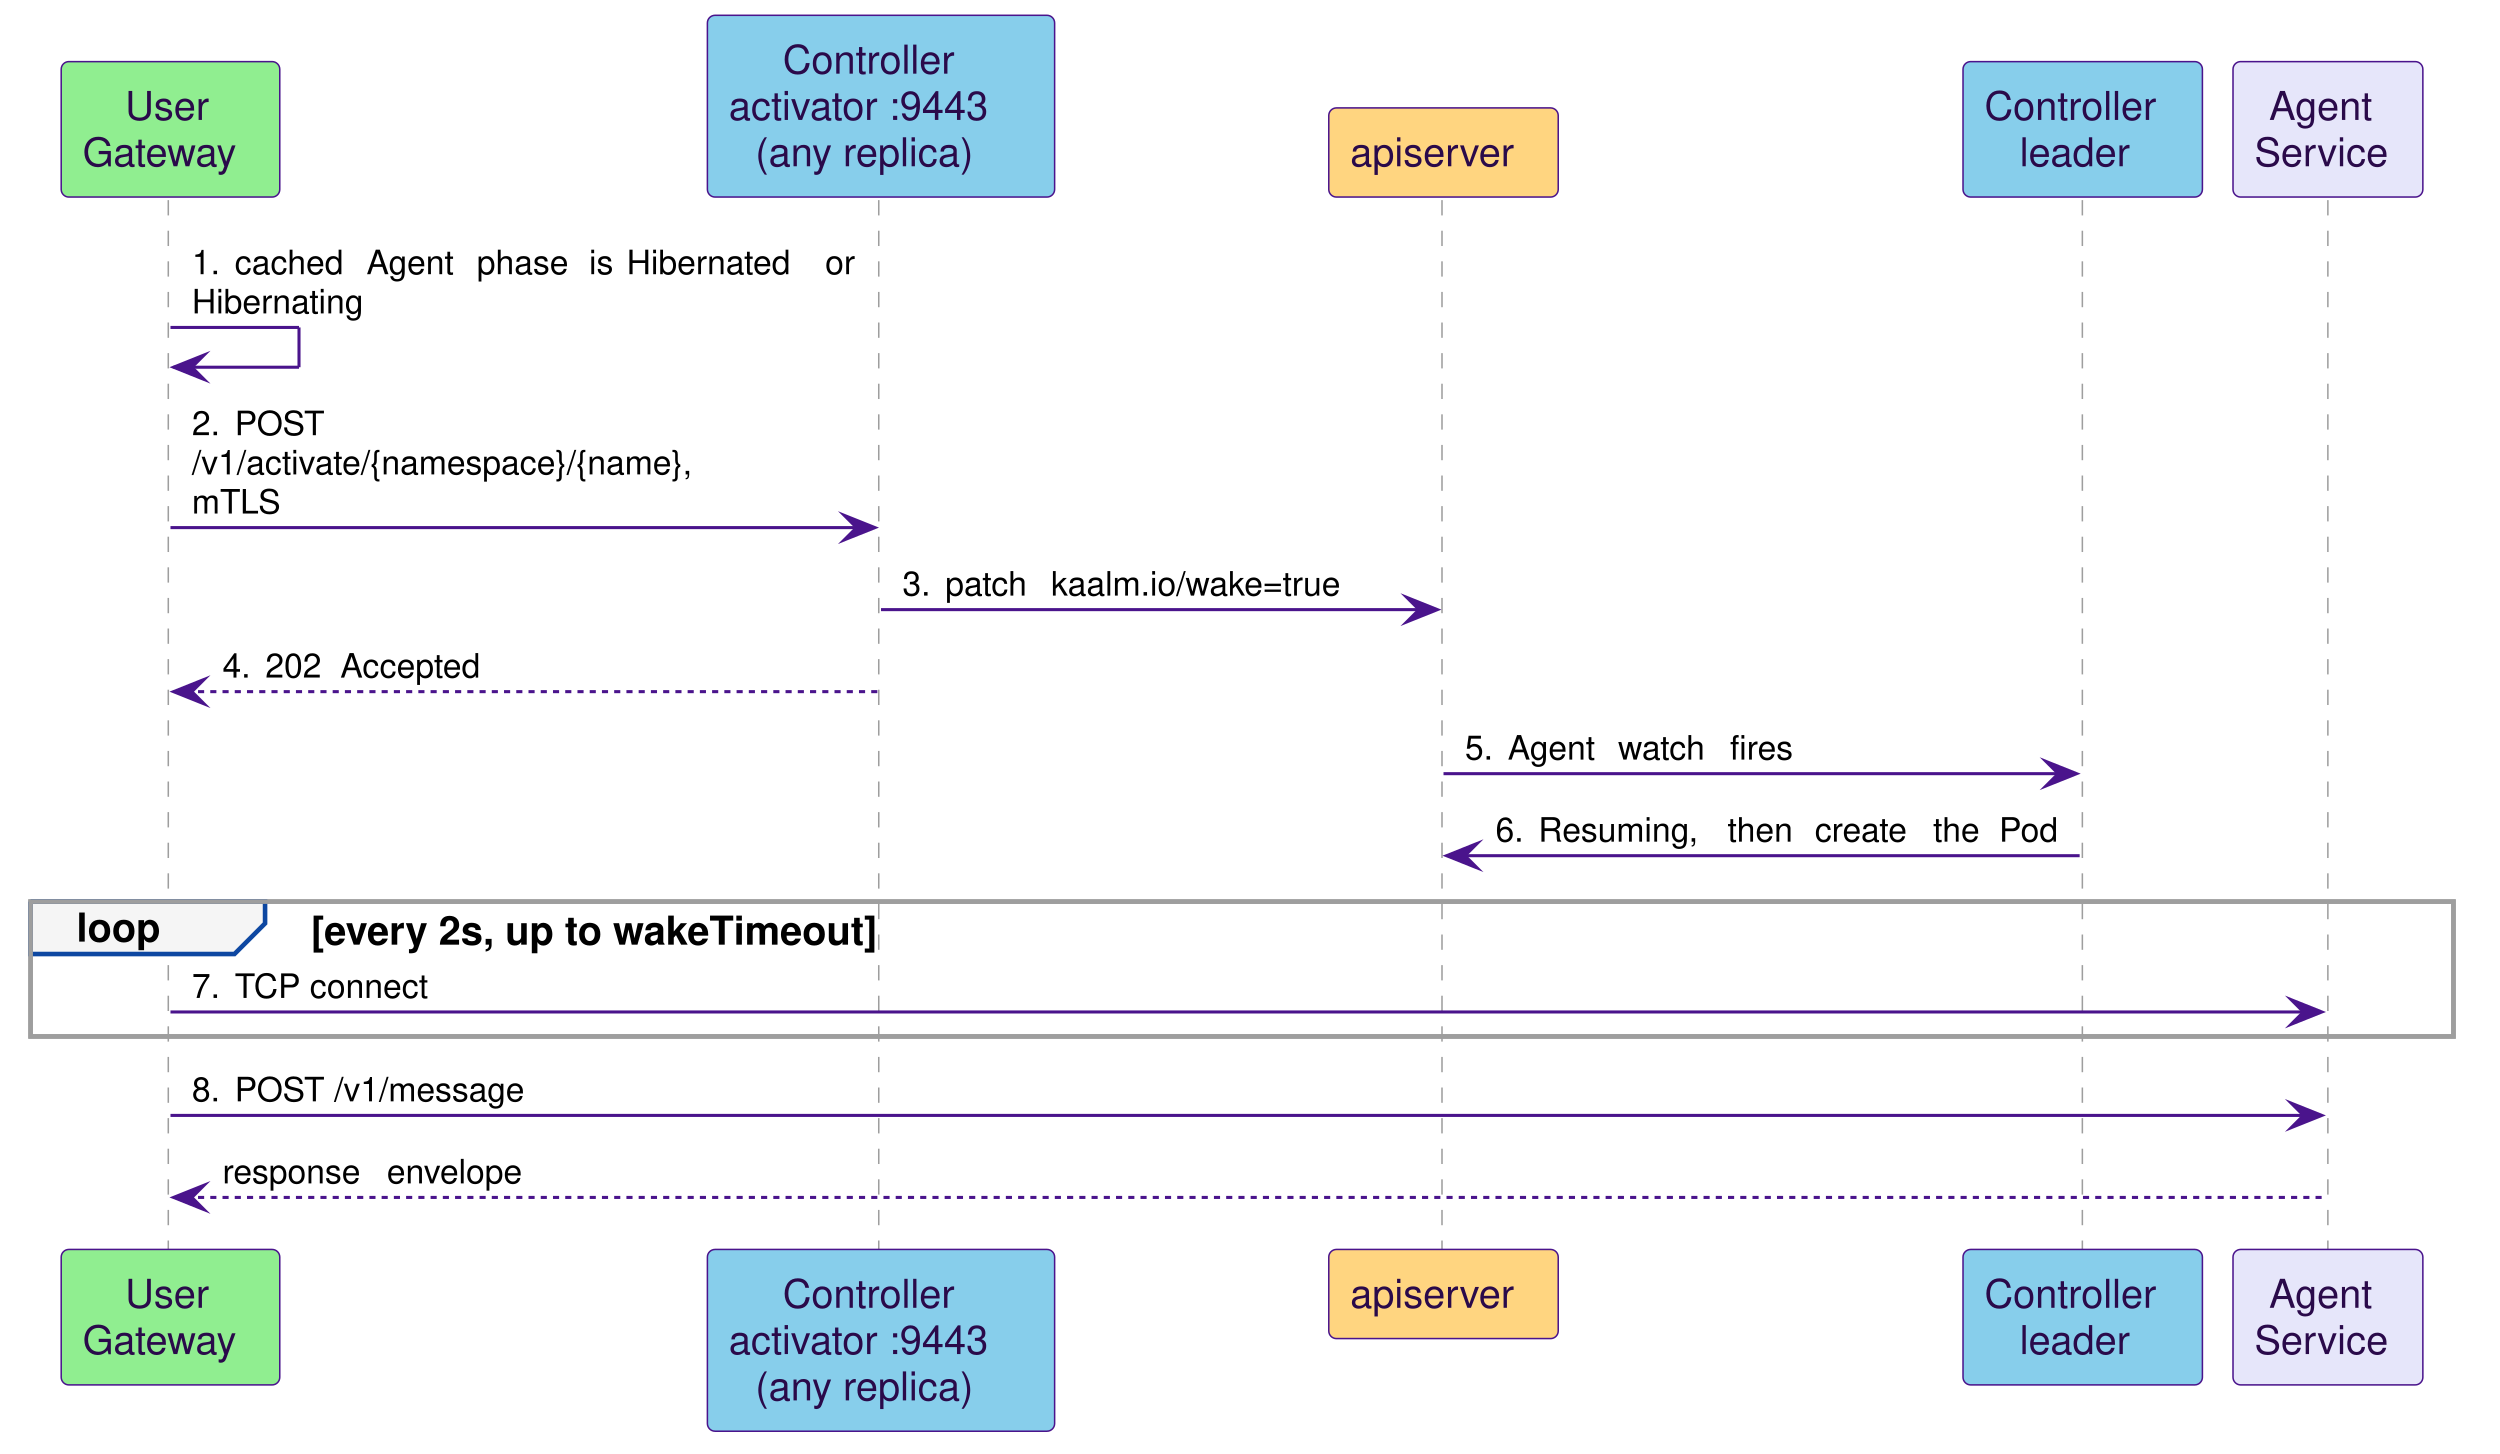
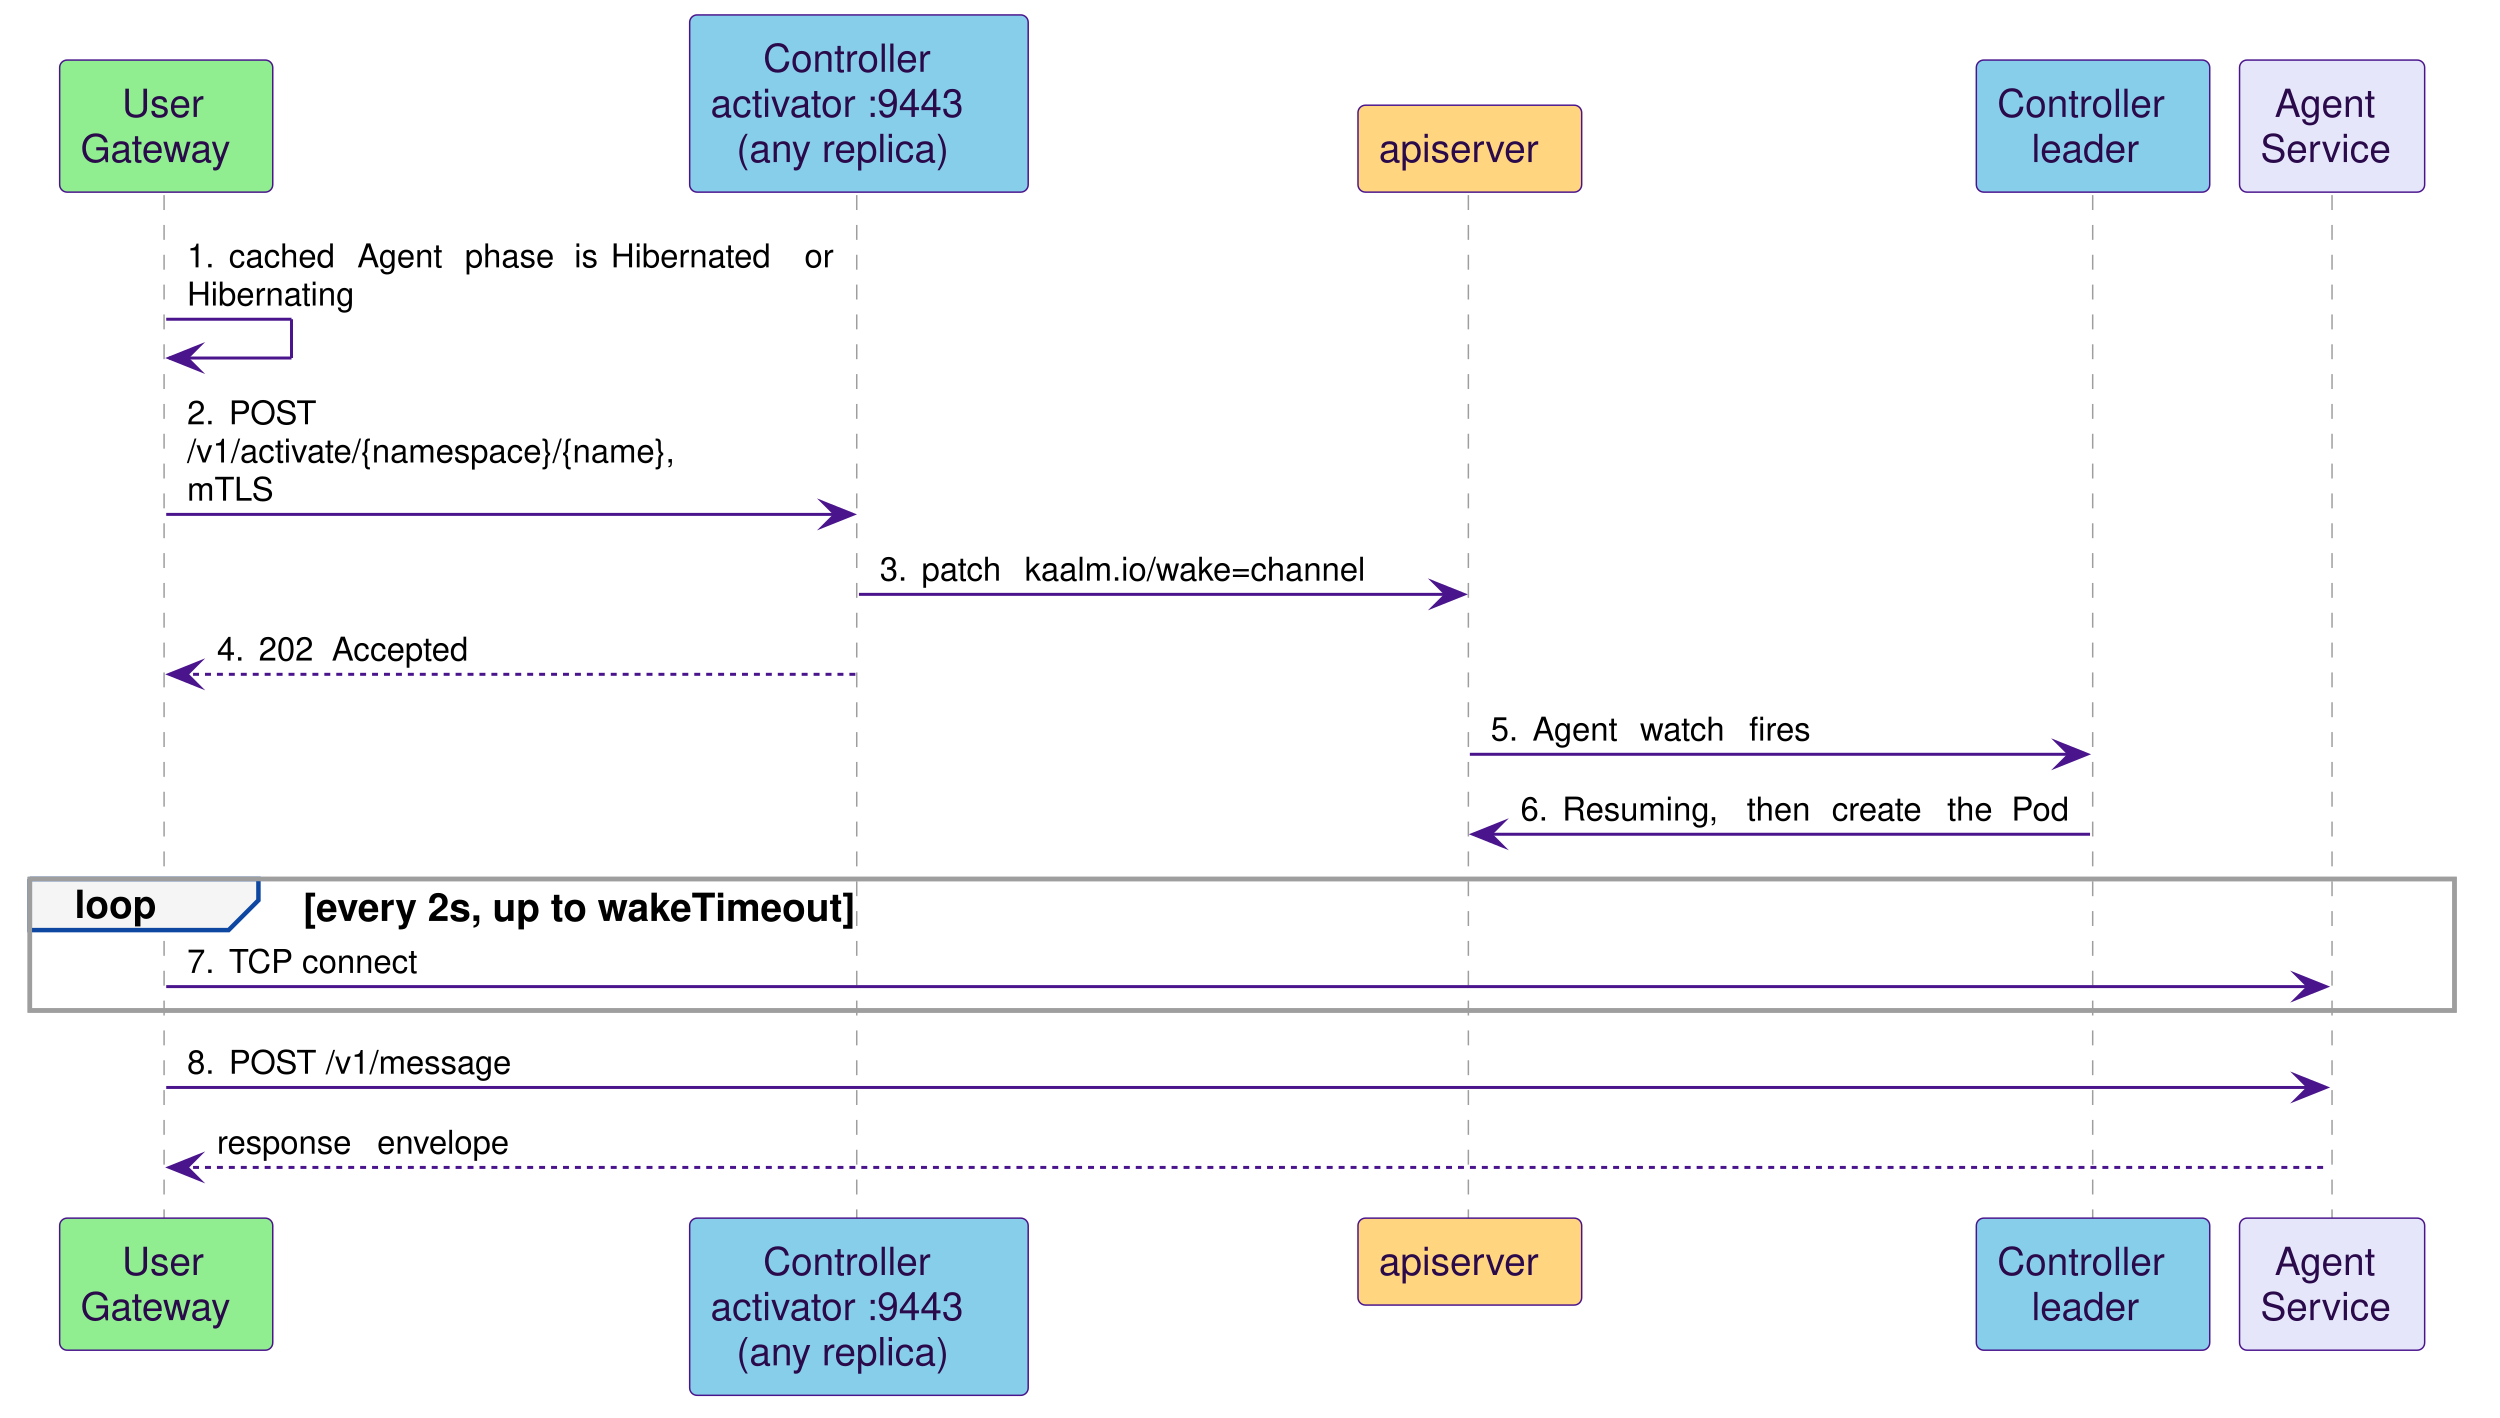
- <svg xmlns="http://www.w3.org/2000/svg" contentStyleType="text/css" data-diagram-type="SEQUENCE" height="475px" preserveAspectRatio="none" style="width:817px;height:475px;" version="1.1" viewBox="0 0 817 475" width="817px" zoomAndPan="magnify">
+ <svg xmlns="http://www.w3.org/2000/svg" contentStyleType="text/css" data-diagram-type="SEQUENCE" height="475px" preserveAspectRatio="none" style="width:838px;height:475px;" version="1.1" viewBox="0 0 838 475" width="838px" zoomAndPan="magnify">
  <defs />
  <g>
-     <rect fill="none" height="44.07" style="stroke:#9E9E9E;stroke-width:1.5;" width="791.793" x="10" y="294.641" />
+     <rect fill="none" height="44.07" style="stroke:#9E9E9E;stroke-width:1.5;" width="812.745" x="10" y="294.641" />
    <g class="participant-lifeline" data-entity-uid="part1" data-qualified-name="gw" data-source-line="6" id="part1-lifeline">
      <g>
        <rect fill="#000000" fill-opacity="0" height="343.922" width="8" x="51.714" y="65.398" />
        <line style="stroke:#9E9E9E;stroke-width:0.5;stroke-dasharray:5,5;" x1="55" x2="55" y1="65.398" y2="409.32" />
      </g>
    </g>
    <g class="participant-lifeline" data-entity-uid="part2" data-qualified-name="ctrl" data-source-line="7" id="part2-lifeline">
      <g>
        <rect fill="#000000" fill-opacity="0" height="343.922" width="8" x="283.914" y="65.398" />
        <line style="stroke:#9E9E9E;stroke-width:0.5;stroke-dasharray:5,5;" x1="287.177" x2="287.177" y1="65.398" y2="409.32" />
      </g>
    </g>
    <g class="participant-lifeline" data-entity-uid="part3" data-qualified-name="api" data-source-line="8" id="part3-lifeline">
      <g>
-         <rect fill="#000000" fill-opacity="0" height="343.922" width="8" x="467.737" y="65.398" />
-         <line style="stroke:#9E9E9E;stroke-width:0.5;stroke-dasharray:5,5;" x1="471.246" x2="471.246" y1="65.398" y2="409.32" />
+         <rect fill="#000000" fill-opacity="0" height="343.922" width="8" x="488.689" y="65.398" />
+         <line style="stroke:#9E9E9E;stroke-width:0.5;stroke-dasharray:5,5;" x1="492.198" x2="492.198" y1="65.398" y2="409.32" />
      </g>
    </g>
    <g class="participant-lifeline" data-entity-uid="part4" data-qualified-name="leader" data-source-line="9" id="part4-lifeline">
      <g>
-         <rect fill="#000000" fill-opacity="0" height="343.922" width="8" x="676.631" y="65.398" />
-         <line style="stroke:#9E9E9E;stroke-width:0.5;stroke-dasharray:5,5;" x1="680.515" x2="680.515" y1="65.398" y2="409.32" />
+         <rect fill="#000000" fill-opacity="0" height="343.922" width="8" x="697.584" y="65.398" />
+         <line style="stroke:#9E9E9E;stroke-width:0.5;stroke-dasharray:5,5;" x1="701.468" x2="701.468" y1="65.398" y2="409.32" />
      </g>
    </g>
    <g class="participant-lifeline" data-entity-uid="part5" data-qualified-name="agent" data-source-line="10" id="part5-lifeline">
      <g>
-         <rect fill="#000000" fill-opacity="0" height="343.922" width="8" x="756.77" y="65.398" />
-         <line style="stroke:#9E9E9E;stroke-width:0.5;stroke-dasharray:5,5;" x1="760.747" x2="760.747" y1="65.398" y2="409.32" />
+         <rect fill="#000000" fill-opacity="0" height="343.922" width="8" x="777.722" y="65.398" />
+         <line style="stroke:#9E9E9E;stroke-width:0.5;stroke-dasharray:5,5;" x1="781.7" x2="781.7" y1="65.398" y2="409.32" />
      </g>
    </g>
    <g class="participant participant-head" data-entity-uid="part1" data-qualified-name="gw" data-source-line="6" id="part1-head">
      <rect fill="#90EE90" height="44.266" rx="2.5" ry="2.5" style="stroke:#4A148C;stroke-width:0.5;" width="71.427" x="20" y="20.133" />
      <text fill="#2A0A4A" font-family="Helvetica" font-size="13" lengthAdjust="spacing" textLength="29.631" x="40.898" y="39.2">User</text>
      <text fill="#2A0A4A" font-family="Helvetica" font-size="13" lengthAdjust="spacing" textLength="57.427" x="27" y="54.333">Gateway</text>
    </g>
    <g class="participant participant-tail" data-entity-uid="part1" data-qualified-name="gw" data-source-line="6" id="part1-tail">
      <rect fill="#90EE90" height="44.266" rx="2.5" ry="2.5" style="stroke:#4A148C;stroke-width:0.5;" width="71.427" x="20" y="408.32" />
      <text fill="#2A0A4A" font-family="Helvetica" font-size="13" lengthAdjust="spacing" textLength="29.631" x="40.898" y="427.387">User</text>
      <text fill="#2A0A4A" font-family="Helvetica" font-size="13" lengthAdjust="spacing" textLength="57.427" x="27" y="442.52">Gateway</text>
    </g>
    <g class="participant participant-head" data-entity-uid="part2" data-qualified-name="ctrl" data-source-line="7" id="part2-head">
      <rect fill="#87CEEB" height="59.398" rx="2.5" ry="2.5" style="stroke:#4A148C;stroke-width:0.5;" width="113.474" x="231.177" y="5" />
      <text fill="#2A0A4A" font-family="Helvetica" font-size="13" lengthAdjust="spacing" textLength="64.232" x="255.798" y="24.067">Controller</text>
      <text fill="#2A0A4A" font-family="Helvetica" font-size="13" lengthAdjust="spacing" textLength="99.474" x="238.177" y="39.2">activator :9443</text>
      <text fill="#2A0A4A" font-family="Helvetica" font-size="13" lengthAdjust="spacing" textLength="82.107" x="246.861" y="54.333">(any replica)</text>
    </g>
    <g class="participant participant-tail" data-entity-uid="part2" data-qualified-name="ctrl" data-source-line="7" id="part2-tail">
      <rect fill="#87CEEB" height="59.398" rx="2.5" ry="2.5" style="stroke:#4A148C;stroke-width:0.5;" width="113.474" x="231.177" y="408.32" />
      <text fill="#2A0A4A" font-family="Helvetica" font-size="13" lengthAdjust="spacing" textLength="64.232" x="255.798" y="427.387">Controller</text>
      <text fill="#2A0A4A" font-family="Helvetica" font-size="13" lengthAdjust="spacing" textLength="99.474" x="238.177" y="442.52">activator :9443</text>
      <text fill="#2A0A4A" font-family="Helvetica" font-size="13" lengthAdjust="spacing" textLength="82.107" x="246.861" y="457.653">(any replica)</text>
    </g>
    <g class="participant participant-head" data-entity-uid="part3" data-qualified-name="api" data-source-line="8" id="part3-head">
-       <rect fill="#FFD580" height="29.133" rx="2.5" ry="2.5" style="stroke:#4A148C;stroke-width:0.5;" width="74.982" x="434.246" y="35.266" />
-       <text fill="#2A0A4A" font-family="Helvetica" font-size="13" lengthAdjust="spacing" textLength="60.982" x="441.246" y="54.333">apiserver</text>
+       <rect fill="#FFD580" height="29.133" rx="2.5" ry="2.5" style="stroke:#4A148C;stroke-width:0.5;" width="74.982" x="455.198" y="35.266" />
+       <text fill="#2A0A4A" font-family="Helvetica" font-size="13" lengthAdjust="spacing" textLength="60.982" x="462.198" y="54.333">apiserver</text>
    </g>
    <g class="participant participant-tail" data-entity-uid="part3" data-qualified-name="api" data-source-line="8" id="part3-tail">
-       <rect fill="#FFD580" height="29.133" rx="2.5" ry="2.5" style="stroke:#4A148C;stroke-width:0.5;" width="74.982" x="434.246" y="408.32" />
-       <text fill="#2A0A4A" font-family="Helvetica" font-size="13" lengthAdjust="spacing" textLength="60.982" x="441.246" y="427.387">apiserver</text>
+       <rect fill="#FFD580" height="29.133" rx="2.5" ry="2.5" style="stroke:#4A148C;stroke-width:0.5;" width="74.982" x="455.198" y="408.32" />
+       <text fill="#2A0A4A" font-family="Helvetica" font-size="13" lengthAdjust="spacing" textLength="60.982" x="462.198" y="427.387">apiserver</text>
    </g>
    <g class="participant participant-head" data-entity-uid="part4" data-qualified-name="leader" data-source-line="9" id="part4-head">
-       <rect fill="#87CEEB" height="44.266" rx="2.5" ry="2.5" style="stroke:#4A148C;stroke-width:0.5;" width="78.232" x="641.515" y="20.133" />
-       <text fill="#2A0A4A" font-family="Helvetica" font-size="13" lengthAdjust="spacing" textLength="64.232" x="648.515" y="39.2">Controller</text>
-       <text fill="#2A0A4A" font-family="Helvetica" font-size="13" lengthAdjust="spacing" textLength="41.171" x="660.046" y="54.333">leader</text>
+       <rect fill="#87CEEB" height="44.266" rx="2.5" ry="2.5" style="stroke:#4A148C;stroke-width:0.5;" width="78.232" x="662.468" y="20.133" />
+       <text fill="#2A0A4A" font-family="Helvetica" font-size="13" lengthAdjust="spacing" textLength="64.232" x="669.468" y="39.2">Controller</text>
+       <text fill="#2A0A4A" font-family="Helvetica" font-size="13" lengthAdjust="spacing" textLength="41.171" x="680.998" y="54.333">leader</text>
    </g>
    <g class="participant participant-tail" data-entity-uid="part4" data-qualified-name="leader" data-source-line="9" id="part4-tail">
-       <rect fill="#87CEEB" height="44.266" rx="2.5" ry="2.5" style="stroke:#4A148C;stroke-width:0.5;" width="78.232" x="641.515" y="408.32" />
-       <text fill="#2A0A4A" font-family="Helvetica" font-size="13" lengthAdjust="spacing" textLength="64.232" x="648.515" y="427.387">Controller</text>
-       <text fill="#2A0A4A" font-family="Helvetica" font-size="13" lengthAdjust="spacing" textLength="41.171" x="660.046" y="442.52">leader</text>
+       <rect fill="#87CEEB" height="44.266" rx="2.5" ry="2.5" style="stroke:#4A148C;stroke-width:0.5;" width="78.232" x="662.468" y="408.32" />
+       <text fill="#2A0A4A" font-family="Helvetica" font-size="13" lengthAdjust="spacing" textLength="64.232" x="669.468" y="427.387">Controller</text>
+       <text fill="#2A0A4A" font-family="Helvetica" font-size="13" lengthAdjust="spacing" textLength="41.171" x="680.998" y="442.52">leader</text>
    </g>
    <g class="participant participant-head" data-entity-uid="part5" data-qualified-name="agent" data-source-line="10" id="part5-head">
-       <rect fill="#E6E6FA" height="44.266" rx="2.5" ry="2.5" style="stroke:#4A148C;stroke-width:0.5;" width="62.045" x="729.747" y="20.133" />
-       <text fill="#2A0A4A" font-family="Helvetica" font-size="13" lengthAdjust="spacing" textLength="38.48" x="741.53" y="39.2">Agent</text>
-       <text fill="#2A0A4A" font-family="Helvetica" font-size="13" lengthAdjust="spacing" textLength="48.045" x="736.747" y="54.333">Service</text>
+       <rect fill="#E6E6FA" height="44.266" rx="2.5" ry="2.5" style="stroke:#4A148C;stroke-width:0.5;" width="62.045" x="750.7" y="20.133" />
+       <text fill="#2A0A4A" font-family="Helvetica" font-size="13" lengthAdjust="spacing" textLength="38.48" x="762.483" y="39.2">Agent</text>
+       <text fill="#2A0A4A" font-family="Helvetica" font-size="13" lengthAdjust="spacing" textLength="48.045" x="757.7" y="54.333">Service</text>
    </g>
    <g class="participant participant-tail" data-entity-uid="part5" data-qualified-name="agent" data-source-line="10" id="part5-tail">
-       <rect fill="#E6E6FA" height="44.266" rx="2.5" ry="2.5" style="stroke:#4A148C;stroke-width:0.5;" width="62.045" x="729.747" y="408.32" />
-       <text fill="#2A0A4A" font-family="Helvetica" font-size="13" lengthAdjust="spacing" textLength="38.48" x="741.53" y="427.387">Agent</text>
-       <text fill="#2A0A4A" font-family="Helvetica" font-size="13" lengthAdjust="spacing" textLength="48.045" x="736.747" y="442.52">Service</text>
+       <rect fill="#E6E6FA" height="44.266" rx="2.5" ry="2.5" style="stroke:#4A148C;stroke-width:0.5;" width="62.045" x="750.7" y="408.32" />
+       <text fill="#2A0A4A" font-family="Helvetica" font-size="13" lengthAdjust="spacing" textLength="38.48" x="762.483" y="427.387">Agent</text>
+       <text fill="#2A0A4A" font-family="Helvetica" font-size="13" lengthAdjust="spacing" textLength="48.045" x="757.7" y="442.52">Service</text>
    </g>
    <g class="message" data-entity-1="part1" data-entity-2="part1" data-source-line="12" id="msg1">
      <line style="stroke:#4A148C;stroke-width:1;" x1="55.714" x2="97.714" y1="107.008" y2="107.008" />
      <line style="stroke:#4A148C;stroke-width:1;" x1="97.714" x2="97.714" y1="107.008" y2="120.008" />
      <line style="stroke:#4A148C;stroke-width:1;" x1="56.714" x2="97.714" y1="120.008" y2="120.008" />
      <polygon fill="#4A148C" points="66.714,116.008,56.714,120.008,66.714,124.008,62.714,120.008" style="stroke:#4A148C;stroke-width:1;stroke-linejoin:miter;stroke-miterlimit:10;" />
      <text fill="#000000" font-family="Helvetica" font-size="11" lengthAdjust="spacing" textLength="10.495" x="62.714" y="89.609">1.</text>
      <text fill="#000000" font-family="Helvetica" font-size="11" lengthAdjust="spacing" textLength="3.497" x="73.209" y="89.609"> </text>
      <text fill="#000000" font-family="Helvetica" font-size="11" lengthAdjust="spacing" textLength="39.558" x="76.705" y="89.609">cached</text>
      <text fill="#000000" font-family="Helvetica" font-size="11" lengthAdjust="spacing" textLength="3.497" x="116.263" y="89.609"> </text>
      <text fill="#000000" font-family="Helvetica" font-size="11" lengthAdjust="spacing" textLength="32.56" x="119.76" y="89.609">Agent</text>
      <text fill="#000000" font-family="Helvetica" font-size="11" lengthAdjust="spacing" textLength="3.497" x="152.32" y="89.609"> </text>
      <text fill="#000000" font-family="Helvetica" font-size="11" lengthAdjust="spacing" textLength="33.193" x="155.816" y="89.609">phase</text>
      <text fill="#000000" font-family="Helvetica" font-size="11" lengthAdjust="spacing" textLength="3.497" x="189.01" y="89.609"> </text>
      <text fill="#000000" font-family="Helvetica" font-size="11" lengthAdjust="spacing" textLength="8.787" x="192.506" y="89.609">is</text>
      <text fill="#000000" font-family="Helvetica" font-size="11" lengthAdjust="spacing" textLength="3.497" x="201.293" y="89.609"> </text>
      <text fill="#000000" font-family="Helvetica" font-size="11" lengthAdjust="spacing" textLength="61.376" x="204.79" y="89.609">Hibernated</text>
      <text fill="#000000" font-family="Helvetica" font-size="11" lengthAdjust="spacing" textLength="3.497" x="266.165" y="89.609"> </text>
      <text fill="#000000" font-family="Helvetica" font-size="11" lengthAdjust="spacing" textLength="11.252" x="269.662" y="89.609">or</text>
      <text fill="#000000" font-family="Helvetica" font-size="11" lengthAdjust="spacing" textLength="64.636" x="62.714" y="102.414">Hibernating</text>
    </g>
    <g class="message" data-entity-1="part1" data-entity-2="part2" data-source-line="13" id="msg2">
      <polygon fill="#4A148C" points="275.914,168.422,285.914,172.422,275.914,176.422,279.914,172.422" style="stroke:#4A148C;stroke-width:1;stroke-linejoin:miter;stroke-miterlimit:10;" />
      <line style="stroke:#4A148C;stroke-width:1;" x1="55.714" x2="281.914" y1="172.422" y2="172.422" />
      <text fill="#000000" font-family="Helvetica" font-size="11" lengthAdjust="spacing" textLength="10.495" x="62.714" y="142.218">2.</text>
      <text fill="#000000" font-family="Helvetica" font-size="11" lengthAdjust="spacing" textLength="3.497" x="73.209" y="142.218"> </text>
      <text fill="#000000" font-family="Helvetica" font-size="11" lengthAdjust="spacing" textLength="28.993" x="76.705" y="142.218">POST</text>
      <text fill="#000000" font-family="Helvetica" font-size="11" lengthAdjust="spacing" textLength="198.972" x="62.714" y="155.023">/v1/activate/{namespace}/{name},</text>
      <text fill="#000000" font-family="Helvetica" font-size="11" lengthAdjust="spacing" textLength="30.545" x="62.714" y="167.828">mTLS</text>
    </g>
    <g class="message" data-entity-1="part2" data-entity-2="part3" data-source-line="14" id="msg3">
-       <polygon fill="#4A148C" points="459.737,195.227,469.737,199.227,459.737,203.227,463.737,199.227" style="stroke:#4A148C;stroke-width:1;stroke-linejoin:miter;stroke-miterlimit:10;" />
-       <line style="stroke:#4A148C;stroke-width:1;" x1="287.914" x2="465.737" y1="199.227" y2="199.227" />
+       <polygon fill="#4A148C" points="480.689,195.227,490.689,199.227,480.689,203.227,484.689,199.227" style="stroke:#4A148C;stroke-width:1;stroke-linejoin:miter;stroke-miterlimit:10;" />
+       <line style="stroke:#4A148C;stroke-width:1;" x1="287.914" x2="486.689" y1="199.227" y2="199.227" />
      <text fill="#000000" font-family="Helvetica" font-size="11" lengthAdjust="spacing" textLength="10.495" x="294.914" y="194.632">3.</text>
      <text fill="#000000" font-family="Helvetica" font-size="11" lengthAdjust="spacing" textLength="3.497" x="305.409" y="194.632"> </text>
      <text fill="#000000" font-family="Helvetica" font-size="11" lengthAdjust="spacing" textLength="31.056" x="308.906" y="194.632">patch</text>
      <text fill="#000000" font-family="Helvetica" font-size="11" lengthAdjust="spacing" textLength="3.497" x="339.962" y="194.632"> </text>
-       <text fill="#000000" font-family="Helvetica" font-size="11" lengthAdjust="spacing" textLength="111.278" x="343.458" y="194.632">kaalm.io/wake=true</text>
+       <text fill="#000000" font-family="Helvetica" font-size="11" lengthAdjust="spacing" textLength="132.231" x="343.458" y="194.632">kaalm.io/wake=channel</text>
    </g>
    <g class="message" data-entity-1="part2" data-entity-2="part1" data-source-line="15" id="msg4">
      <polygon fill="#4A148C" points="66.714,222.031,56.714,226.031,66.714,230.031,62.714,226.031" style="stroke:#4A148C;stroke-width:1;stroke-linejoin:miter;stroke-miterlimit:10;" />
      <line style="stroke:#4A148C;stroke-width:1;stroke-dasharray:2,2;" x1="60.714" x2="286.914" y1="226.031" y2="226.031" />
      <text fill="#000000" font-family="Helvetica" font-size="11" lengthAdjust="spacing" textLength="10.495" x="72.714" y="221.437">4.</text>
      <text fill="#000000" font-family="Helvetica" font-size="11" lengthAdjust="spacing" textLength="3.497" x="83.209" y="221.437"> </text>
      <text fill="#000000" font-family="Helvetica" font-size="11" lengthAdjust="spacing" textLength="20.996" x="86.705" y="221.437">202</text>
      <text fill="#000000" font-family="Helvetica" font-size="11" lengthAdjust="spacing" textLength="3.497" x="107.701" y="221.437"> </text>
      <text fill="#000000" font-family="Helvetica" font-size="11" lengthAdjust="spacing" textLength="51.434" x="111.198" y="221.437">Accepted</text>
    </g>
    <g class="message" data-entity-1="part3" data-entity-2="part4" data-source-line="16" id="msg5">
-       <polygon fill="#4A148C" points="668.631,248.836,678.631,252.836,668.631,256.836,672.631,252.836" style="stroke:#4A148C;stroke-width:1;stroke-linejoin:miter;stroke-miterlimit:10;" />
-       <line style="stroke:#4A148C;stroke-width:1;" x1="471.737" x2="674.631" y1="252.836" y2="252.836" />
-       <text fill="#000000" font-family="Helvetica" font-size="11" lengthAdjust="spacing" textLength="10.495" x="478.737" y="248.242">5.</text>
-       <text fill="#000000" font-family="Helvetica" font-size="11" lengthAdjust="spacing" textLength="3.497" x="489.232" y="248.242"> </text>
-       <text fill="#000000" font-family="Helvetica" font-size="11" lengthAdjust="spacing" textLength="32.56" x="492.728" y="248.242">Agent</text>
-       <text fill="#000000" font-family="Helvetica" font-size="11" lengthAdjust="spacing" textLength="3.497" x="525.288" y="248.242"> </text>
-       <text fill="#000000" font-family="Helvetica" font-size="11" lengthAdjust="spacing" textLength="33.07" x="528.784" y="248.242">watch</text>
-       <text fill="#000000" font-family="Helvetica" font-size="11" lengthAdjust="spacing" textLength="3.497" x="561.854" y="248.242"> </text>
-       <text fill="#000000" font-family="Helvetica" font-size="11" lengthAdjust="spacing" textLength="23.95" x="565.351" y="248.242">fires</text>
+       <polygon fill="#4A148C" points="689.584,248.836,699.584,252.836,689.584,256.836,693.584,252.836" style="stroke:#4A148C;stroke-width:1;stroke-linejoin:miter;stroke-miterlimit:10;" />
+       <line style="stroke:#4A148C;stroke-width:1;" x1="492.689" x2="695.584" y1="252.836" y2="252.836" />
+       <text fill="#000000" font-family="Helvetica" font-size="11" lengthAdjust="spacing" textLength="10.495" x="499.689" y="248.242">5.</text>
+       <text fill="#000000" font-family="Helvetica" font-size="11" lengthAdjust="spacing" textLength="3.497" x="510.184" y="248.242"> </text>
+       <text fill="#000000" font-family="Helvetica" font-size="11" lengthAdjust="spacing" textLength="32.56" x="513.681" y="248.242">Agent</text>
+       <text fill="#000000" font-family="Helvetica" font-size="11" lengthAdjust="spacing" textLength="3.497" x="546.24" y="248.242"> </text>
+       <text fill="#000000" font-family="Helvetica" font-size="11" lengthAdjust="spacing" textLength="33.07" x="549.737" y="248.242">watch</text>
+       <text fill="#000000" font-family="Helvetica" font-size="11" lengthAdjust="spacing" textLength="3.497" x="582.807" y="248.242"> </text>
+       <text fill="#000000" font-family="Helvetica" font-size="11" lengthAdjust="spacing" textLength="23.95" x="586.303" y="248.242">fires</text>
    </g>
    <g class="message" data-entity-1="part4" data-entity-2="part3" data-source-line="17" id="msg6">
-       <polygon fill="#4A148C" points="482.737,275.641,472.737,279.641,482.737,283.641,478.737,279.641" style="stroke:#4A148C;stroke-width:1;stroke-linejoin:miter;stroke-miterlimit:10;" />
-       <line style="stroke:#4A148C;stroke-width:1;" x1="476.737" x2="679.631" y1="279.641" y2="279.641" />
-       <text fill="#000000" font-family="Helvetica" font-size="11" lengthAdjust="spacing" textLength="10.495" x="488.737" y="275.046">6.</text>
-       <text fill="#000000" font-family="Helvetica" font-size="11" lengthAdjust="spacing" textLength="3.497" x="499.232" y="275.046"> </text>
-       <text fill="#000000" font-family="Helvetica" font-size="11" lengthAdjust="spacing" textLength="58.335" x="502.728" y="275.046">Resuming,</text>
-       <text fill="#000000" font-family="Helvetica" font-size="11" lengthAdjust="spacing" textLength="3.497" x="561.064" y="275.046"> </text>
-       <text fill="#000000" font-family="Helvetica" font-size="11" lengthAdjust="spacing" textLength="25.024" x="564.56" y="275.046">then</text>
-       <text fill="#000000" font-family="Helvetica" font-size="11" lengthAdjust="spacing" textLength="3.497" x="589.584" y="275.046"> </text>
-       <text fill="#000000" font-family="Helvetica" font-size="11" lengthAdjust="spacing" textLength="35.159" x="593.081" y="275.046">create</text>
-       <text fill="#000000" font-family="Helvetica" font-size="11" lengthAdjust="spacing" textLength="3.497" x="628.24" y="275.046"> </text>
-       <text fill="#000000" font-family="Helvetica" font-size="11" lengthAdjust="spacing" textLength="18.052" x="631.737" y="275.046">the</text>
-       <text fill="#000000" font-family="Helvetica" font-size="11" lengthAdjust="spacing" textLength="3.497" x="649.789" y="275.046"> </text>
-       <text fill="#000000" font-family="Helvetica" font-size="11" lengthAdjust="spacing" textLength="20.346" x="653.285" y="275.046">Pod</text>
+       <polygon fill="#4A148C" points="503.689,275.641,493.689,279.641,503.689,283.641,499.689,279.641" style="stroke:#4A148C;stroke-width:1;stroke-linejoin:miter;stroke-miterlimit:10;" />
+       <line style="stroke:#4A148C;stroke-width:1;" x1="497.689" x2="700.584" y1="279.641" y2="279.641" />
+       <text fill="#000000" font-family="Helvetica" font-size="11" lengthAdjust="spacing" textLength="10.495" x="509.689" y="275.046">6.</text>
+       <text fill="#000000" font-family="Helvetica" font-size="11" lengthAdjust="spacing" textLength="3.497" x="520.184" y="275.046"> </text>
+       <text fill="#000000" font-family="Helvetica" font-size="11" lengthAdjust="spacing" textLength="58.335" x="523.681" y="275.046">Resuming,</text>
+       <text fill="#000000" font-family="Helvetica" font-size="11" lengthAdjust="spacing" textLength="3.497" x="582.016" y="275.046"> </text>
+       <text fill="#000000" font-family="Helvetica" font-size="11" lengthAdjust="spacing" textLength="25.024" x="585.513" y="275.046">then</text>
+       <text fill="#000000" font-family="Helvetica" font-size="11" lengthAdjust="spacing" textLength="3.497" x="610.537" y="275.046"> </text>
+       <text fill="#000000" font-family="Helvetica" font-size="11" lengthAdjust="spacing" textLength="35.159" x="614.033" y="275.046">create</text>
+       <text fill="#000000" font-family="Helvetica" font-size="11" lengthAdjust="spacing" textLength="3.497" x="649.193" y="275.046"> </text>
+       <text fill="#000000" font-family="Helvetica" font-size="11" lengthAdjust="spacing" textLength="18.052" x="652.689" y="275.046">the</text>
+       <text fill="#000000" font-family="Helvetica" font-size="11" lengthAdjust="spacing" textLength="3.497" x="670.741" y="275.046"> </text>
+       <text fill="#000000" font-family="Helvetica" font-size="11" lengthAdjust="spacing" textLength="20.346" x="674.238" y="275.046">Pod</text>
    </g>
    <path d="M10,294.641 L86.624,294.641 L86.624,301.773 L76.624,311.773 L10,311.773 L10,294.641" fill="#F5F5F5" style="stroke:#0D47A1;stroke-width:1.5;" />
-     <rect fill="none" height="44.07" style="stroke:#9E9E9E;stroke-width:1.5;" width="791.793" x="10" y="294.641" />
+     <rect fill="none" height="44.07" style="stroke:#9E9E9E;stroke-width:1.5;" width="812.745" x="10" y="294.641" />
    <text fill="#000000" font-family="Helvetica" font-size="13" font-weight="700" lengthAdjust="spacing" textLength="31.624" x="25" y="307.707">loop</text>
    <text fill="#000000" font-family="Helvetica" font-size="13" font-weight="700" lengthAdjust="spacing" textLength="224.739" x="101.624" y="308.707">[every 2s, up to wakeTimeout]</text>
    <g class="message" data-entity-1="part1" data-entity-2="part5" data-source-line="19" id="msg7">
-       <polygon fill="#4A148C" points="748.77,326.711,758.77,330.711,748.77,334.711,752.77,330.711" style="stroke:#4A148C;stroke-width:1;stroke-linejoin:miter;stroke-miterlimit:10;" />
-       <line style="stroke:#4A148C;stroke-width:1;" x1="55.714" x2="754.77" y1="330.711" y2="330.711" />
+       <polygon fill="#4A148C" points="769.722,326.711,779.722,330.711,769.722,334.711,773.722,330.711" style="stroke:#4A148C;stroke-width:1;stroke-linejoin:miter;stroke-miterlimit:10;" />
+       <line style="stroke:#4A148C;stroke-width:1;" x1="55.714" x2="775.722" y1="330.711" y2="330.711" />
      <text fill="#000000" font-family="Helvetica" font-size="11" lengthAdjust="spacing" textLength="10.495" x="62.714" y="326.117">7.</text>
      <text fill="#000000" font-family="Helvetica" font-size="11" lengthAdjust="spacing" textLength="3.497" x="73.209" y="326.117"> </text>
      <text fill="#000000" font-family="Helvetica" font-size="11" lengthAdjust="spacing" textLength="21.033" x="76.705" y="326.117">TCP</text>
      <text fill="#000000" font-family="Helvetica" font-size="11" lengthAdjust="spacing" textLength="3.497" x="97.739" y="326.117"> </text>
      <text fill="#000000" font-family="Helvetica" font-size="11" lengthAdjust="spacing" textLength="43.85" x="101.235" y="326.117">connect</text>
    </g>
    <g class="message" data-entity-1="part1" data-entity-2="part5" data-source-line="21" id="msg8">
-       <polygon fill="#4A148C" points="748.77,360.516,758.77,364.516,748.77,368.516,752.77,364.516" style="stroke:#4A148C;stroke-width:1;stroke-linejoin:miter;stroke-miterlimit:10;" />
-       <line style="stroke:#4A148C;stroke-width:1;" x1="55.714" x2="754.77" y1="364.516" y2="364.516" />
+       <polygon fill="#4A148C" points="769.722,360.516,779.722,364.516,769.722,368.516,773.722,364.516" style="stroke:#4A148C;stroke-width:1;stroke-linejoin:miter;stroke-miterlimit:10;" />
+       <line style="stroke:#4A148C;stroke-width:1;" x1="55.714" x2="775.722" y1="364.516" y2="364.516" />
      <text fill="#000000" font-family="Helvetica" font-size="11" lengthAdjust="spacing" textLength="10.495" x="62.714" y="359.921">8.</text>
      <text fill="#000000" font-family="Helvetica" font-size="11" lengthAdjust="spacing" textLength="3.497" x="73.209" y="359.921"> </text>
      <text fill="#000000" font-family="Helvetica" font-size="11" lengthAdjust="spacing" textLength="28.993" x="76.705" y="359.921">POST</text>
      <text fill="#000000" font-family="Helvetica" font-size="11" lengthAdjust="spacing" textLength="3.497" x="105.698" y="359.921"> </text>
      <text fill="#000000" font-family="Helvetica" font-size="11" lengthAdjust="spacing" textLength="70.356" x="109.195" y="359.921">/v1/message</text>
    </g>
    <g class="message" data-entity-1="part5" data-entity-2="part1" data-source-line="22" id="msg9">
      <polygon fill="#4A148C" points="66.714,387.32,56.714,391.32,66.714,395.32,62.714,391.32" style="stroke:#4A148C;stroke-width:1;stroke-linejoin:miter;stroke-miterlimit:10;" />
-       <line style="stroke:#4A148C;stroke-width:1;stroke-dasharray:2,2;" x1="60.714" x2="759.77" y1="391.32" y2="391.32" />
+       <line style="stroke:#4A148C;stroke-width:1;stroke-dasharray:2,2;" x1="60.714" x2="780.722" y1="391.32" y2="391.32" />
      <text fill="#000000" font-family="Helvetica" font-size="11" lengthAdjust="spacing" textLength="50.204" x="72.714" y="386.726">response</text>
      <text fill="#000000" font-family="Helvetica" font-size="11" lengthAdjust="spacing" textLength="3.497" x="122.917" y="386.726"> </text>
      <text fill="#000000" font-family="Helvetica" font-size="11" lengthAdjust="spacing" textLength="50.553" x="126.414" y="386.726">envelope</text>
    </g>
  </g>
</svg>
